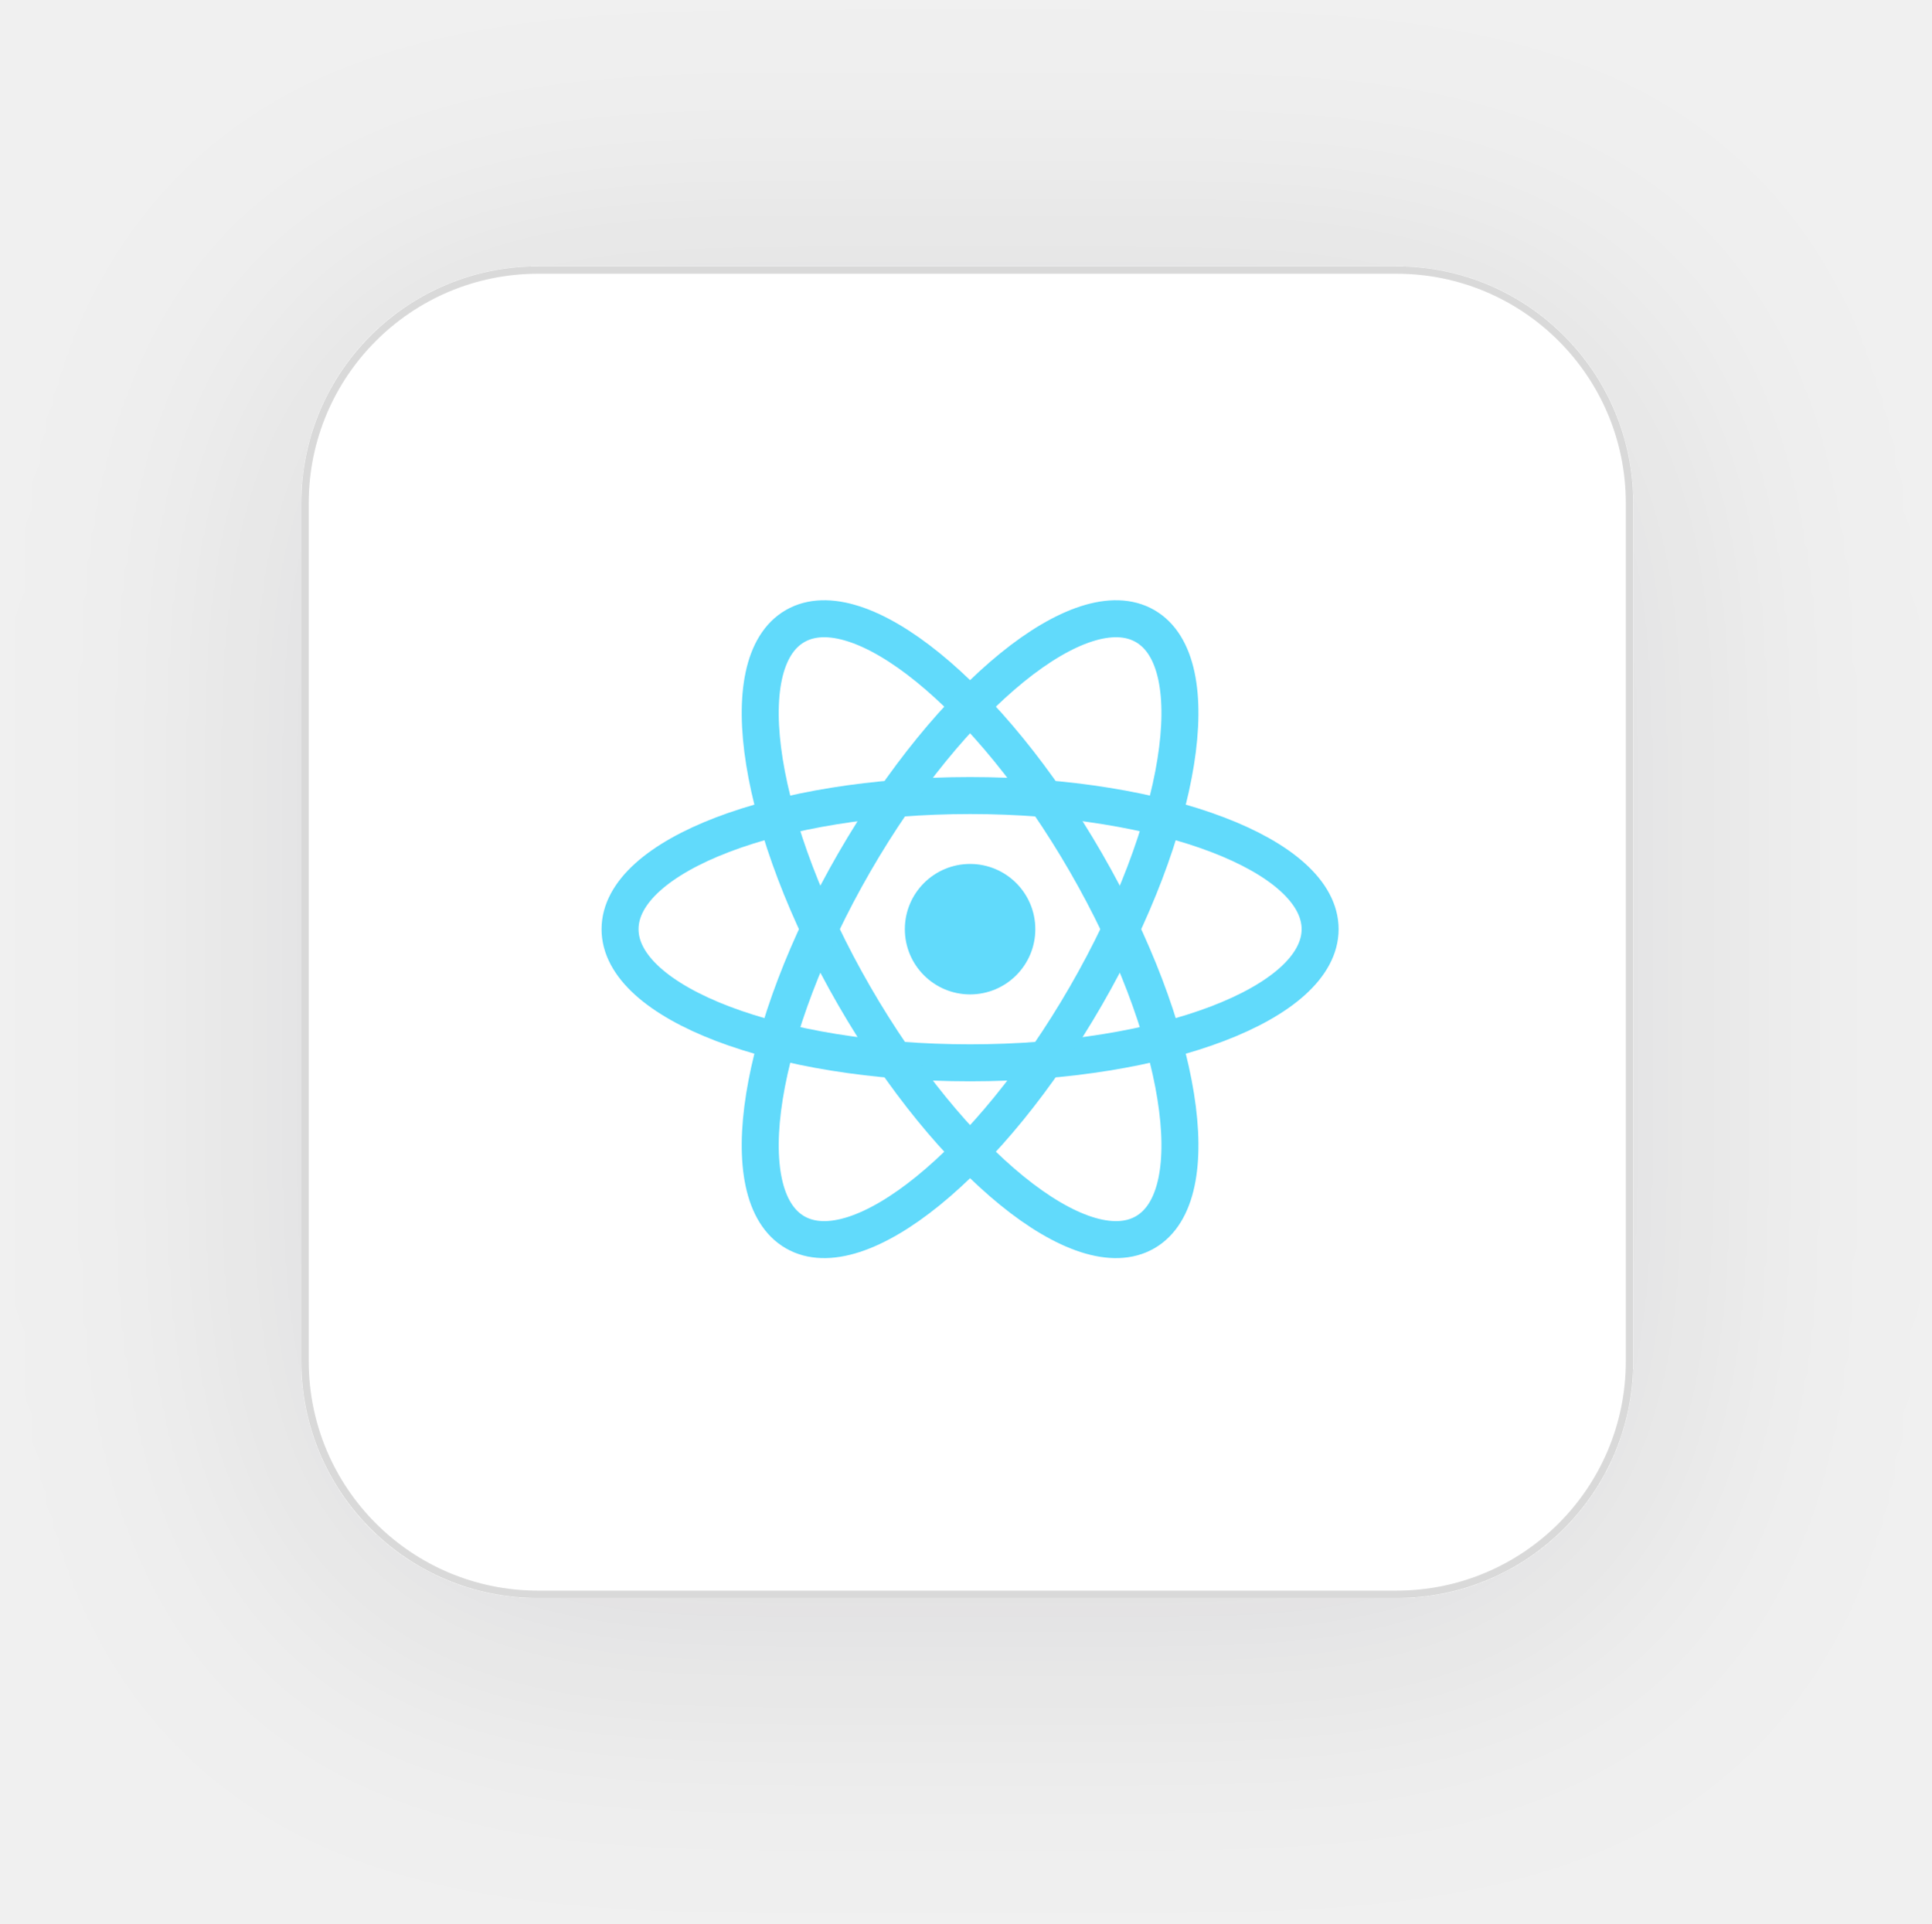
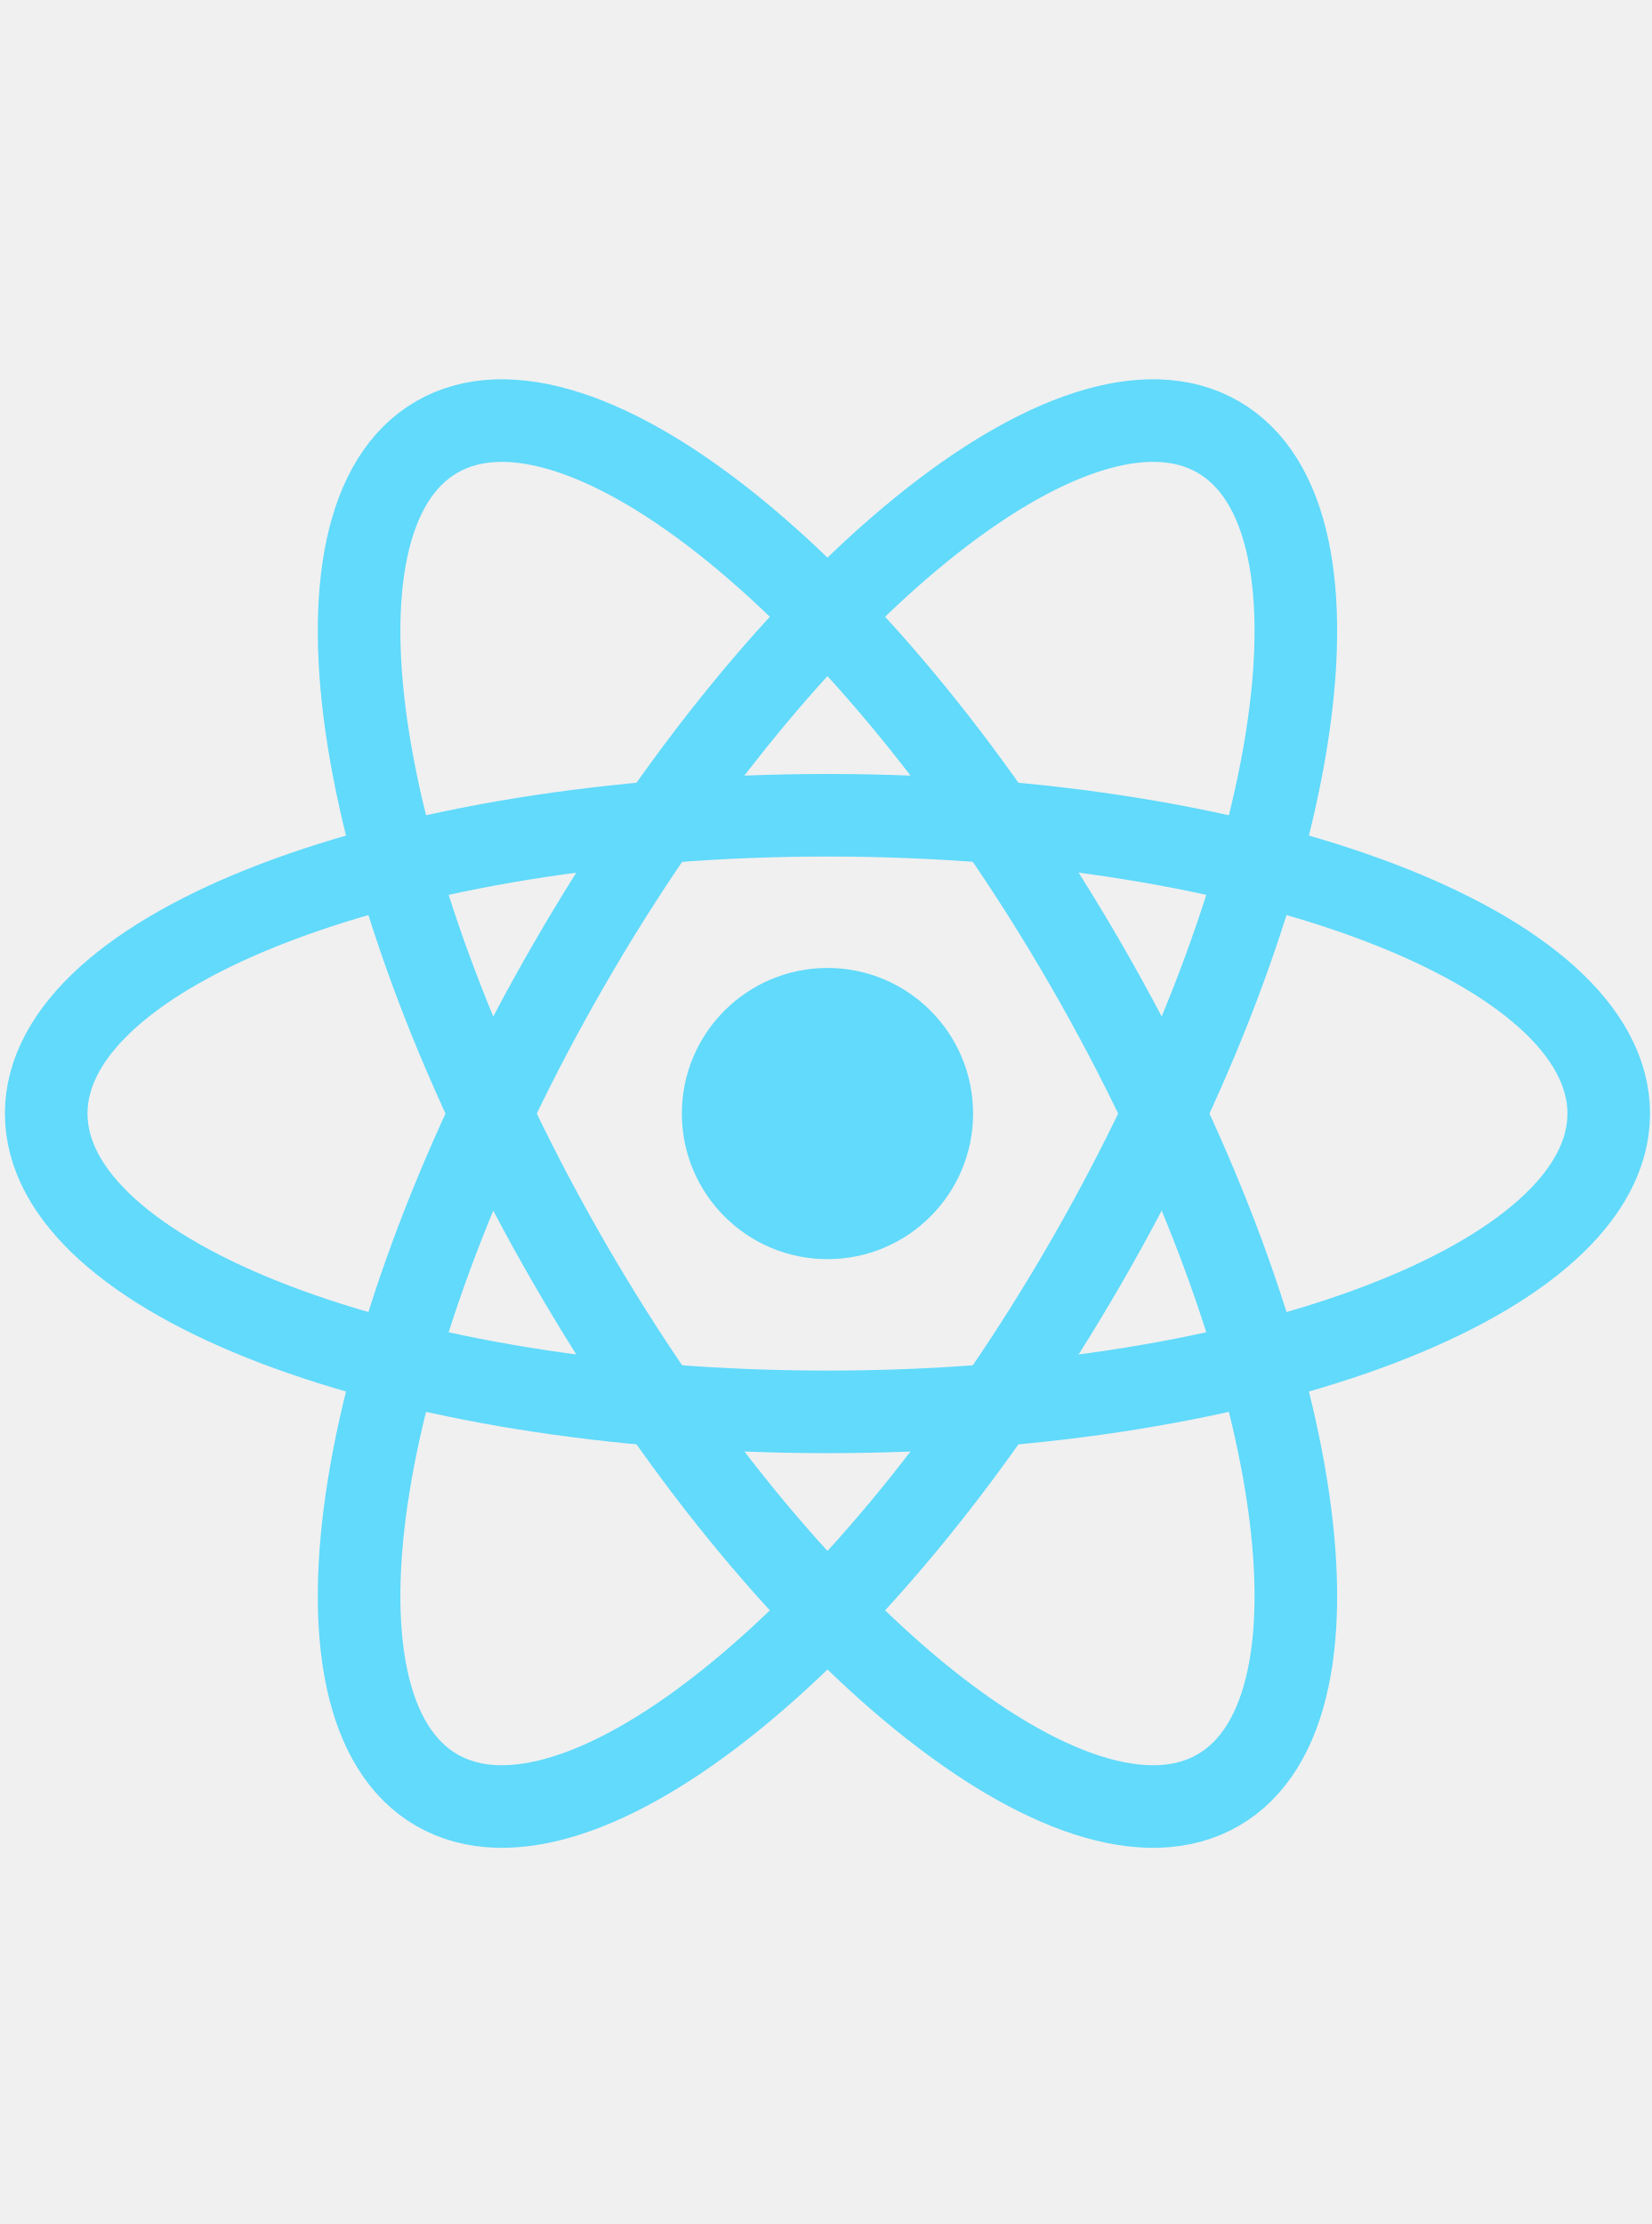
- <svg xmlns="http://www.w3.org/2000/svg" width="261" height="260" viewBox="0 0 261 260" fill="none">
-   <g filter="url(#filter0_d_20_1672)">
-     <rect x="40.724" y="36" width="180" height="180" rx="32" fill="white" />
-     <rect x="41.224" y="36.5" width="179" height="179" rx="31.5" stroke="#D9D9D9" />
-   </g>
-   <path d="M131.105 134.411C135.974 134.411 139.921 130.463 139.921 125.594C139.921 120.725 135.974 116.778 131.105 116.778C126.235 116.778 122.288 120.725 122.288 125.594C122.288 130.463 126.235 134.411 131.105 134.411Z" fill="#61DAFB" />
-   <path d="M131.104 143.657C157.231 143.657 178.411 135.57 178.411 125.594C178.411 115.619 157.231 107.532 131.104 107.532C104.978 107.532 83.798 115.619 83.798 125.594C83.798 135.57 104.978 143.657 131.104 143.657Z" stroke="#61DAFB" stroke-width="5" />
-   <path d="M115.462 134.625C128.525 157.252 146.119 171.551 154.758 166.563C163.397 161.575 159.81 139.189 146.747 116.563C133.684 93.937 116.09 79.638 107.451 84.626C98.812 89.613 102.398 111.999 115.462 134.625Z" stroke="#61DAFB" stroke-width="5" />
-   <path d="M115.462 116.563C102.399 139.189 98.812 161.575 107.451 166.563C116.09 171.551 133.684 157.252 146.747 134.625C159.81 111.999 163.397 89.613 154.758 84.626C146.119 79.638 128.525 93.936 115.462 116.563Z" stroke="#61DAFB" stroke-width="5" />
-   <defs>
-     <filter id="filter0_d_20_1672" x="0.724" y="0" width="260" height="260" filterUnits="userSpaceOnUse" color-interpolation-filters="sRGB">
-       <feFlood flood-opacity="0" result="BackgroundImageFix" />
-       <feColorMatrix in="SourceAlpha" type="matrix" values="0 0 0 0 0 0 0 0 0 0 0 0 0 0 0 0 0 0 127 0" result="hardAlpha" />
-       <feOffset dy="4" />
-       <feGaussianBlur stdDeviation="20" />
-       <feComposite in2="hardAlpha" operator="out" />
-       <feColorMatrix type="matrix" values="0 0 0 0 0.037 0 0 0 0 0.035 0 0 0 0 0.048 0 0 0 0.1 0" />
-       <feBlend mode="normal" in2="BackgroundImageFix" result="effect1_dropShadow_20_1672" />
-       <feBlend mode="normal" in="SourceGraphic" in2="effect1_dropShadow_20_1672" result="shape" />
-     </filter>
-   </defs>
+ <svg xmlns="http://www.w3.org/2000/svg" width="75" height="101" viewBox="0 0 100 101" fill="none">
+   <path d="M50.105 59.41C54.974 59.41 58.921 55.463 58.921 50.594C58.921 45.725 54.974 41.778 50.105 41.778C45.236 41.778 41.288 45.725 41.288 50.594C41.288 55.463 45.236 59.41 50.105 59.41Z" fill="#61DAFB" />
+   <path d="M50.105 68.657C76.231 68.657 97.411 60.57 97.411 50.594C97.411 40.619 76.231 32.532 50.105 32.532C23.978 32.532 2.798 40.619 2.798 50.594C2.798 60.57 23.978 68.657 50.105 68.657Z" stroke="#61DAFB" stroke-width="5" />
+   <path d="M34.462 59.626C47.525 82.252 65.119 96.551 73.758 91.563C82.397 86.575 78.81 64.189 65.747 41.563C52.684 18.937 35.09 4.638 26.451 9.626C17.812 14.613 21.398 36.999 34.462 59.626Z" stroke="#61DAFB" stroke-width="5" />
+   <path d="M34.462 41.563C21.398 64.189 17.812 86.575 26.451 91.563C35.09 96.551 52.684 82.252 65.747 59.626C78.81 36.999 82.397 14.613 73.758 9.625C65.119 4.638 47.525 18.936 34.462 41.563Z" stroke="#61DAFB" stroke-width="5" />
</svg>
